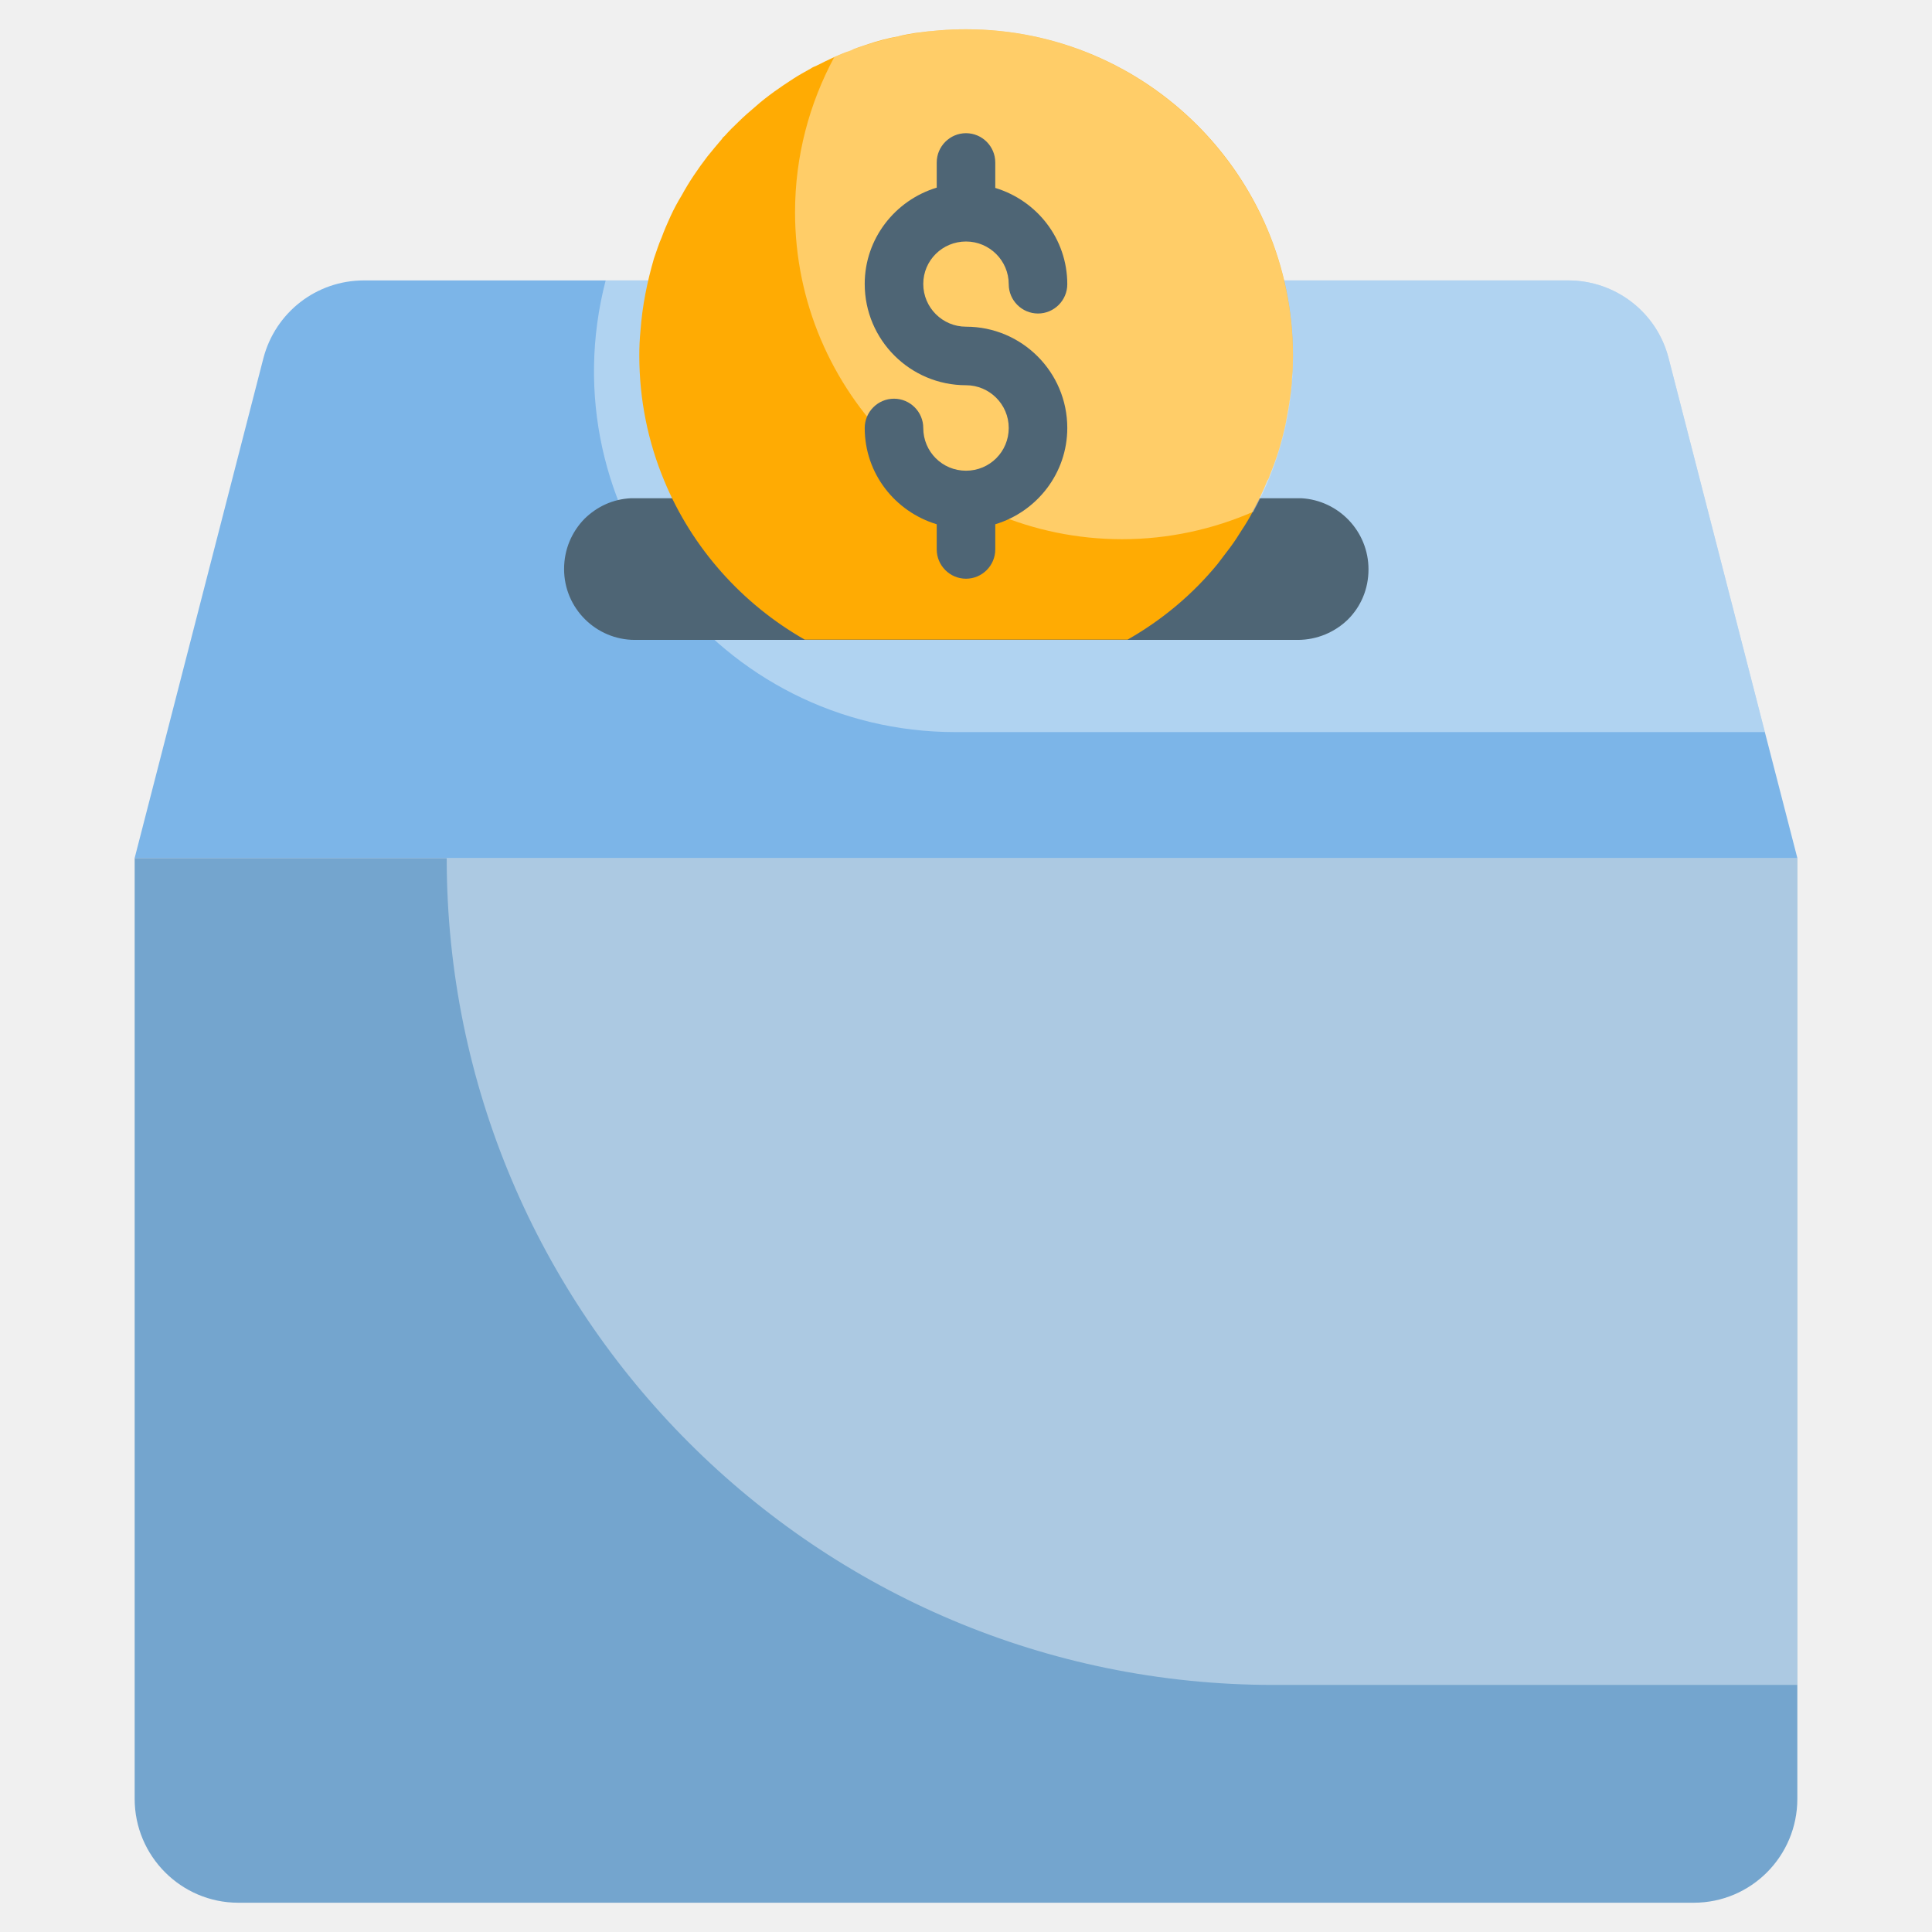
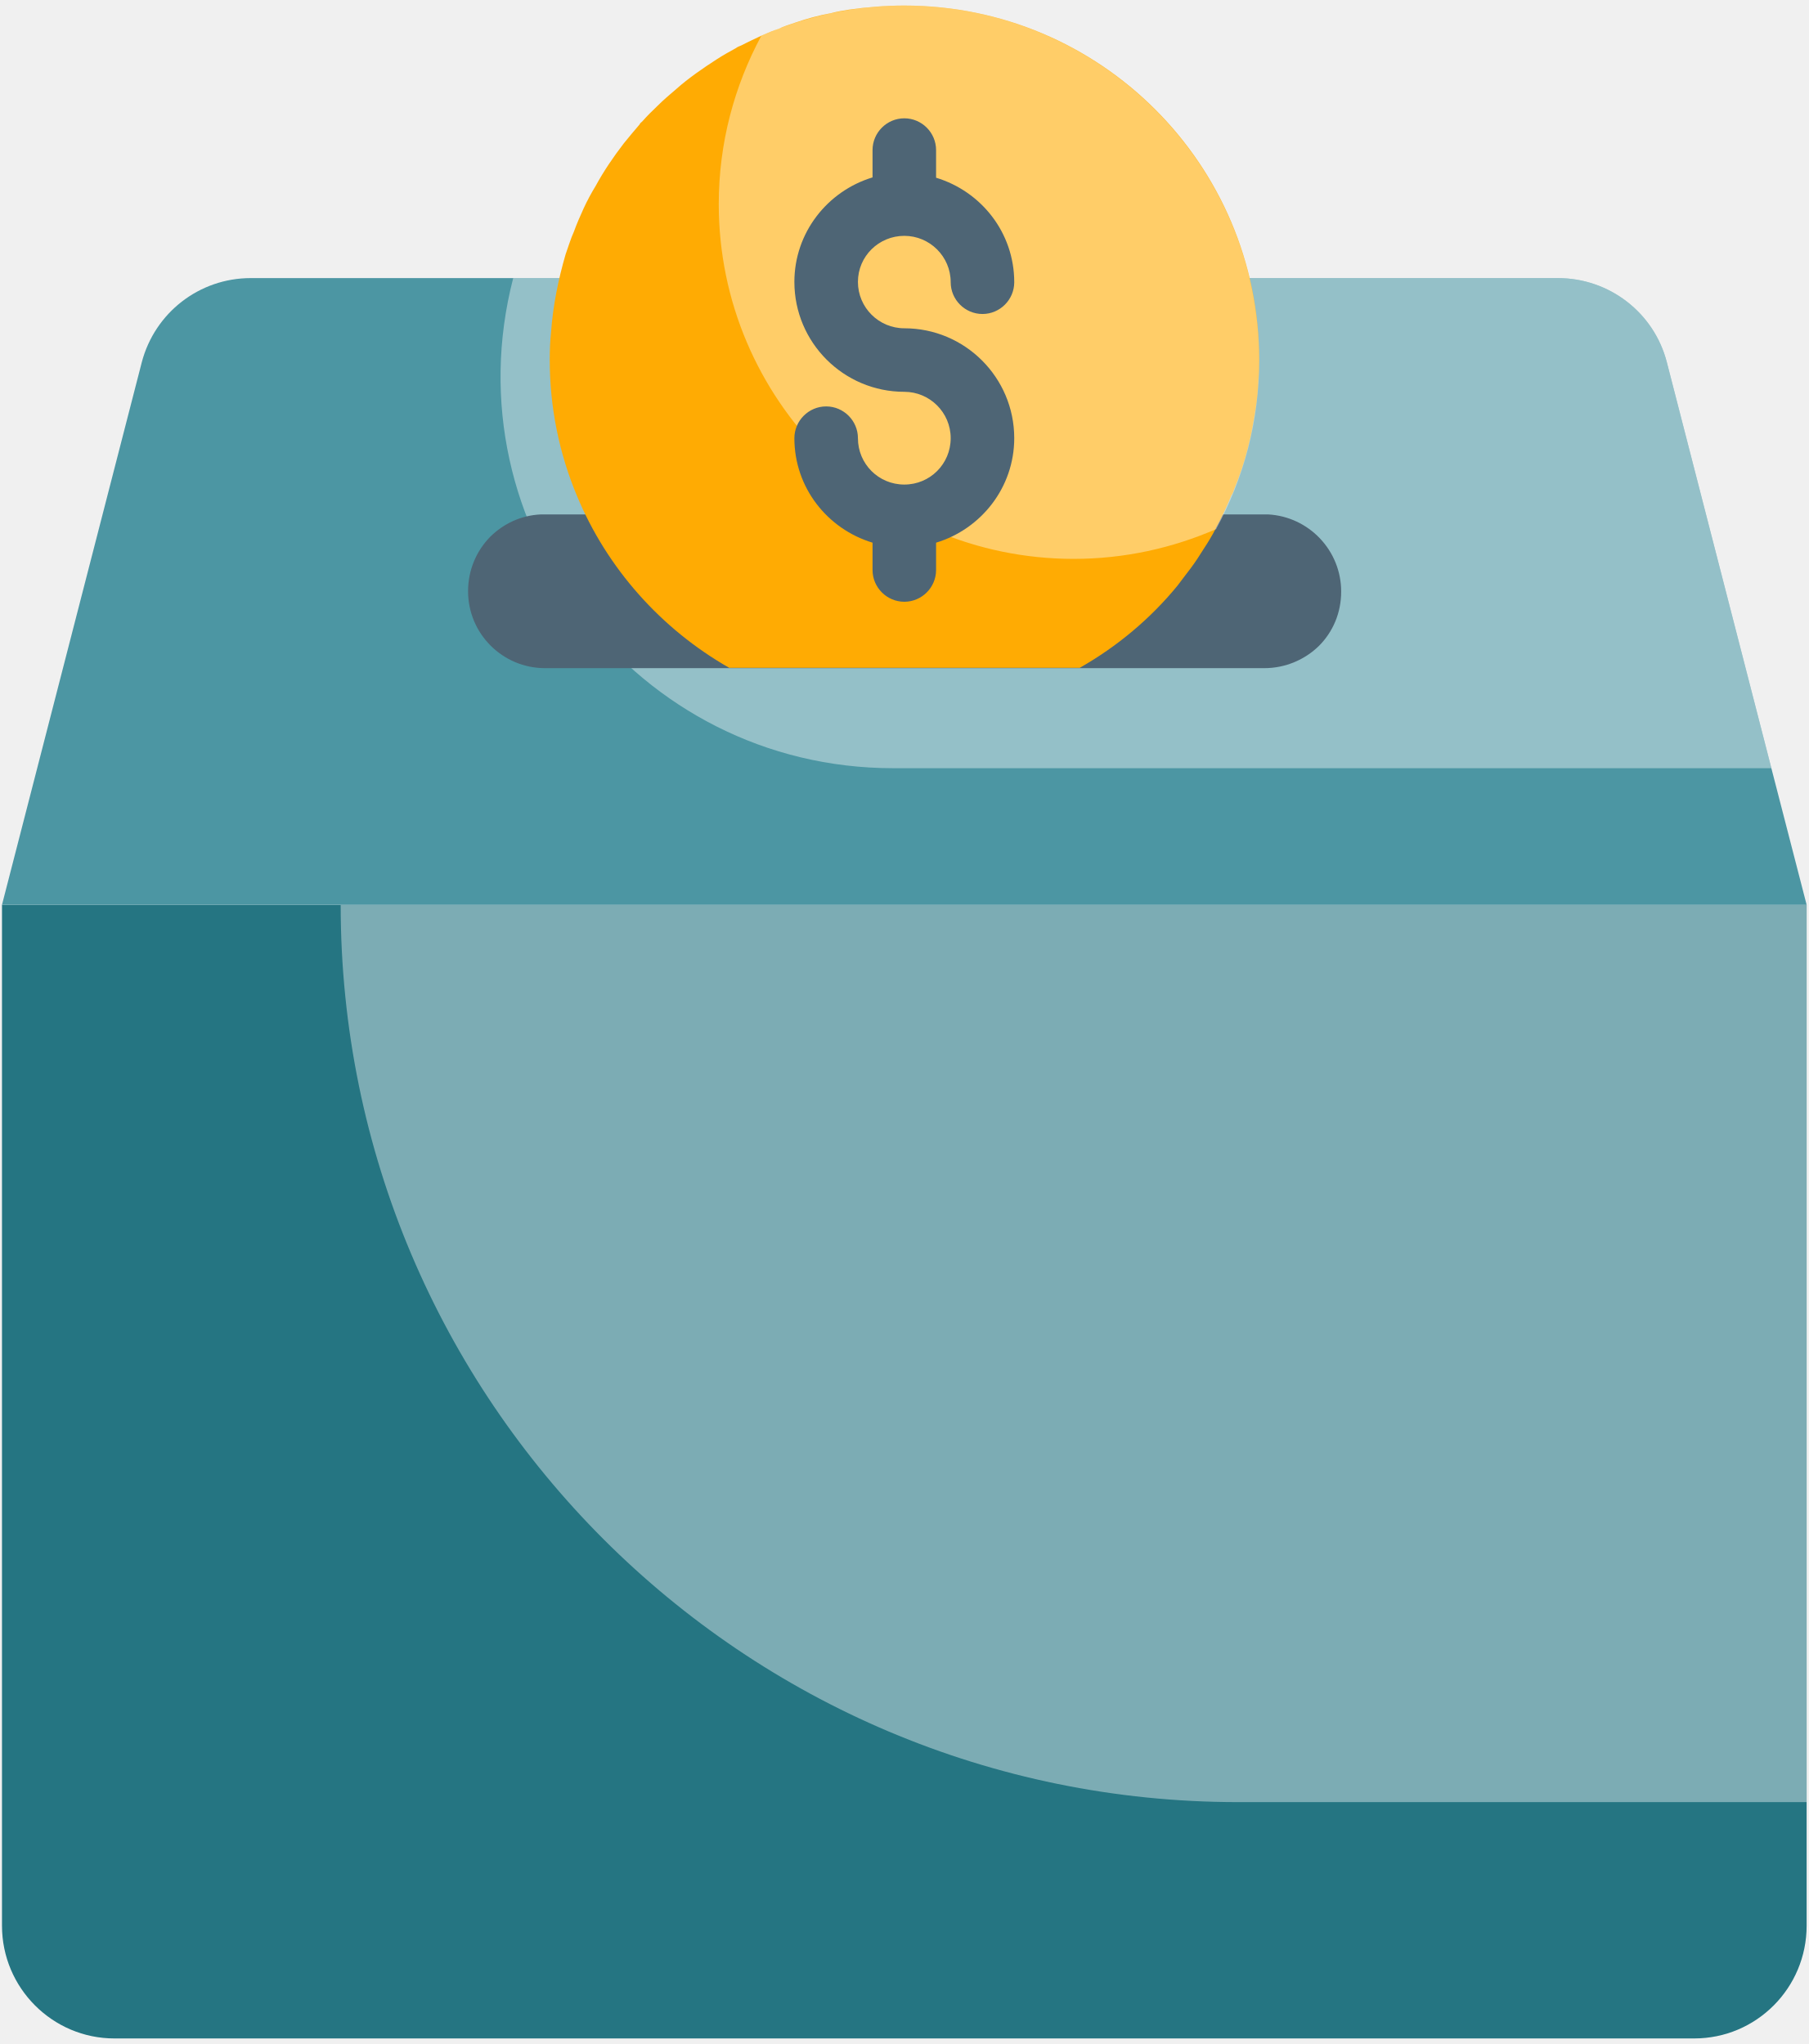
- <svg xmlns="http://www.w3.org/2000/svg" width="160" height="160" viewBox="0 0 160 160" fill="none">
-   <path d="M11.152 71.055V148.97C11.152 153.721 15.006 157.576 19.733 157.576H140.267C145.018 157.576 148.848 153.721 148.848 148.97V71.055H11.152Z" fill="#74A5CE" />
-   <path opacity="0.4" d="M148.848 71.055V139.539H105.479C67.661 139.539 36.994 108.873 36.994 71.055H148.848Z" fill="white" />
-   <path d="M146.158 60.63L138.182 29.648C137.212 25.867 133.794 23.224 129.867 23.224H30.133C26.206 23.224 22.812 25.867 21.818 29.648L11.152 71.055H148.848L146.158 60.63Z" fill="#7CB5E8" />
-   <path opacity="0.4" d="M146.158 60.63H79.151C59.588 60.63 45.261 42.158 50.158 23.224H129.867C133.794 23.224 137.212 25.867 138.182 29.648L146.158 60.63Z" fill="white" />
-   <path d="M107.758 41.261C107.758 41.261 107.758 41.261 107.733 41.261H52.267C50.739 41.333 49.43 41.964 48.412 42.958C47.345 44.048 46.715 45.503 46.715 47.127C46.715 50.376 49.358 52.994 52.582 52.994H107.467C109.091 52.994 110.57 52.339 111.636 51.297C112.703 50.23 113.333 48.776 113.333 47.151C113.333 44 110.861 41.43 107.758 41.261Z" fill="#4E6575" />
-   <path d="M107.079 29.479C107.079 30.061 107.055 30.642 107.006 31.2C106.982 31.83 106.909 32.509 106.812 33.139C106.739 33.624 106.667 34.085 106.57 34.57C106.473 35.127 106.352 35.661 106.206 36.218C105.939 37.285 105.576 38.352 105.164 39.346C105.115 39.539 105.042 39.685 104.945 39.83C104.606 40.679 104.194 41.527 103.758 42.327C103.782 42.352 103.782 42.352 103.758 42.352C103.491 42.861 103.176 43.394 102.836 43.903C102.521 44.412 102.206 44.897 101.842 45.382C101.503 45.842 101.164 46.255 100.848 46.691C98.788 49.212 96.242 51.346 93.382 52.97H66.642C61.455 50.012 57.309 45.382 55.006 39.806C53.673 36.606 52.945 33.115 52.945 29.454C52.945 28.752 52.97 28.097 53.042 27.394C53.188 25.333 53.6 23.321 54.158 21.406C54.376 20.8 54.545 20.218 54.788 19.685C55.006 19.079 55.273 18.473 55.539 17.891C55.806 17.309 56.121 16.727 56.461 16.17C57.067 15.055 57.794 13.988 58.594 12.945C58.982 12.461 59.394 11.976 59.806 11.491C59.83 11.418 59.903 11.345 60 11.273C60.388 10.836 60.752 10.473 61.164 10.085C61.624 9.624 62.109 9.212 62.594 8.8C63.079 8.364 63.588 7.976 64.121 7.588C64.63 7.224 65.164 6.861 65.697 6.521C66.182 6.206 66.667 5.939 67.151 5.673C67.273 5.576 67.418 5.527 67.588 5.455C68.097 5.188 68.63 4.945 69.139 4.703C69.576 4.509 69.988 4.339 70.424 4.194C70.812 4 71.249 3.879 71.661 3.733C72.582 3.418 73.479 3.176 74.4 3.006C74.861 2.885 75.321 2.812 75.758 2.739C77.115 2.545 78.545 2.424 80 2.424C94.958 2.424 107.079 14.57 107.079 29.479Z" fill="#FFAB03" />
-   <path opacity="0.4" d="M107.079 29.503C107.079 34.158 105.891 38.521 103.806 42.352V42.376C100.461 43.83 96.8 44.654 92.921 44.654C78.012 44.654 65.842 32.509 65.842 17.576C65.842 12.921 67.03 8.558 69.091 4.727C72.436 3.248 76.121 2.424 80 2.424C94.909 2.424 107.079 14.57 107.079 29.503Z" fill="white" />
-   <path d="M80 27.055C78.061 27.055 76.461 25.479 76.461 23.515C76.461 21.552 78.061 20 80 20C81.939 20 83.539 21.576 83.539 23.539C83.539 24.873 84.63 25.964 85.964 25.964C87.297 25.964 88.388 24.873 88.388 23.539C88.388 19.758 85.867 16.606 82.424 15.564V13.454C82.424 12.121 81.333 11.03 80 11.03C78.667 11.03 77.576 12.121 77.576 13.454V15.539C74.133 16.582 71.612 19.758 71.612 23.515C71.612 28.145 75.37 31.903 80 31.903C81.939 31.903 83.539 33.479 83.539 35.442C83.539 37.406 81.964 38.982 80 38.982C78.036 38.982 76.461 37.406 76.461 35.442C76.461 34.109 75.37 33.018 74.036 33.018C72.703 33.018 71.612 34.109 71.612 35.442C71.612 39.224 74.133 42.376 77.576 43.418V45.503C77.576 46.836 78.667 47.927 80 47.927C81.333 47.927 82.424 46.836 82.424 45.503V43.418C85.867 42.376 88.388 39.2 88.388 35.442C88.388 30.812 84.63 27.055 80 27.055Z" fill="#4E6575" />
+ <svg xmlns="http://www.w3.org/2000/svg" width="138" height="156" viewBox="0 0 138 156" fill="none">
+   <path d="M0.152 69.055V146.97C0.152 151.721 4.006 155.576 8.733 155.576H129.267C134.018 155.576 137.848 151.721 137.848 146.97V69.055H0.152Z" fill="#257582" />
+   <path opacity="0.4" d="M137.848 69.055V137.539H94.479C56.661 137.539 25.994 106.873 25.994 69.055H137.848Z" fill="white" />
+   <path d="M135.158 58.63L127.182 27.648C126.212 23.867 122.794 21.224 118.867 21.224H19.133C15.206 21.224 11.812 23.867 10.818 27.648L0.152 69.055H137.848L135.158 58.63Z" fill="#4C96A3" />
+   <path opacity="0.4" d="M135.158 58.63H68.151C48.588 58.63 34.261 40.158 39.158 21.224H118.867C122.794 21.224 126.212 23.867 127.182 27.648L135.158 58.63Z" fill="white" />
+   <path d="M96.758 39.261C96.758 39.261 96.758 39.261 96.733 39.261H41.267C39.739 39.333 38.43 39.964 37.412 40.958C36.345 42.048 35.715 43.503 35.715 45.127C35.715 48.376 38.358 50.994 41.582 50.994H96.467C98.091 50.994 99.57 50.339 100.636 49.297C101.703 48.23 102.333 46.776 102.333 45.151C102.333 42 99.861 39.43 96.758 39.261Z" fill="#4E6575" />
+   <path d="M96.079 27.479C96.079 28.061 96.055 28.642 96.006 29.2C95.982 29.83 95.909 30.509 95.812 31.139C95.739 31.624 95.667 32.085 95.57 32.57C95.473 33.127 95.352 33.661 95.206 34.218C94.939 35.285 94.576 36.352 94.164 37.346C94.115 37.539 94.042 37.685 93.945 37.83C93.606 38.679 93.194 39.527 92.758 40.327C92.782 40.352 92.782 40.352 92.758 40.352C92.491 40.861 92.176 41.394 91.836 41.903C91.521 42.412 91.206 42.897 90.842 43.382C90.503 43.842 90.164 44.255 89.849 44.691C87.788 47.212 85.242 49.346 82.382 50.97H55.642C50.455 48.012 46.309 43.382 44.006 37.806C42.673 34.606 41.945 31.115 41.945 27.454C41.945 26.752 41.97 26.097 42.042 25.394C42.188 23.333 42.6 21.321 43.158 19.406C43.376 18.8 43.545 18.218 43.788 17.685C44.006 17.079 44.273 16.473 44.539 15.891C44.806 15.309 45.121 14.727 45.461 14.17C46.067 13.055 46.794 11.988 47.594 10.945C47.982 10.461 48.394 9.976 48.806 9.491C48.83 9.418 48.903 9.345 49 9.273C49.388 8.836 49.752 8.473 50.164 8.085C50.624 7.624 51.109 7.212 51.594 6.8C52.079 6.364 52.588 5.976 53.121 5.588C53.63 5.224 54.164 4.861 54.697 4.521C55.182 4.206 55.667 3.939 56.151 3.673C56.273 3.576 56.418 3.527 56.588 3.455C57.097 3.188 57.63 2.945 58.139 2.703C58.576 2.509 58.988 2.339 59.424 2.194C59.812 2 60.248 1.879 60.661 1.733C61.582 1.418 62.479 1.176 63.4 1.006C63.861 0.885 64.321 0.812 64.758 0.739C66.115 0.545 67.545 0.424 69 0.424C83.958 0.424 96.079 12.57 96.079 27.479Z" fill="#FFAB03" />
+   <path opacity="0.4" d="M96.079 27.503C96.079 32.158 94.891 36.521 92.806 40.352V40.376C89.461 41.83 85.8 42.654 81.921 42.654C67.012 42.654 54.842 30.509 54.842 15.576C54.842 10.921 56.03 6.558 58.091 2.727C61.436 1.248 65.121 0.424 69 0.424C83.909 0.424 96.079 12.57 96.079 27.503Z" fill="white" />
+   <path d="M69 25.055C67.061 25.055 65.461 23.479 65.461 21.515C65.461 19.552 67.061 18 69 18C70.939 18 72.539 19.576 72.539 21.539C72.539 22.873 73.63 23.964 74.964 23.964C76.297 23.964 77.388 22.873 77.388 21.539C77.388 17.758 74.867 14.606 71.424 13.564V11.454C71.424 10.121 70.333 9.03 69 9.03C67.667 9.03 66.576 10.121 66.576 11.454V13.539C63.133 14.582 60.612 17.758 60.612 21.515C60.612 26.145 64.37 29.903 69 29.903C70.939 29.903 72.539 31.479 72.539 33.442C72.539 35.406 70.964 36.982 69 36.982C67.036 36.982 65.461 35.406 65.461 33.442C65.461 32.109 64.37 31.018 63.036 31.018C61.703 31.018 60.612 32.109 60.612 33.442C60.612 37.224 63.133 40.376 66.576 41.418V43.503C66.576 44.836 67.667 45.927 69 45.927C70.333 45.927 71.424 44.836 71.424 43.503V41.418C74.867 40.376 77.388 37.2 77.388 33.442C77.388 28.812 73.63 25.055 69 25.055Z" fill="#4E6575" />
</svg>
